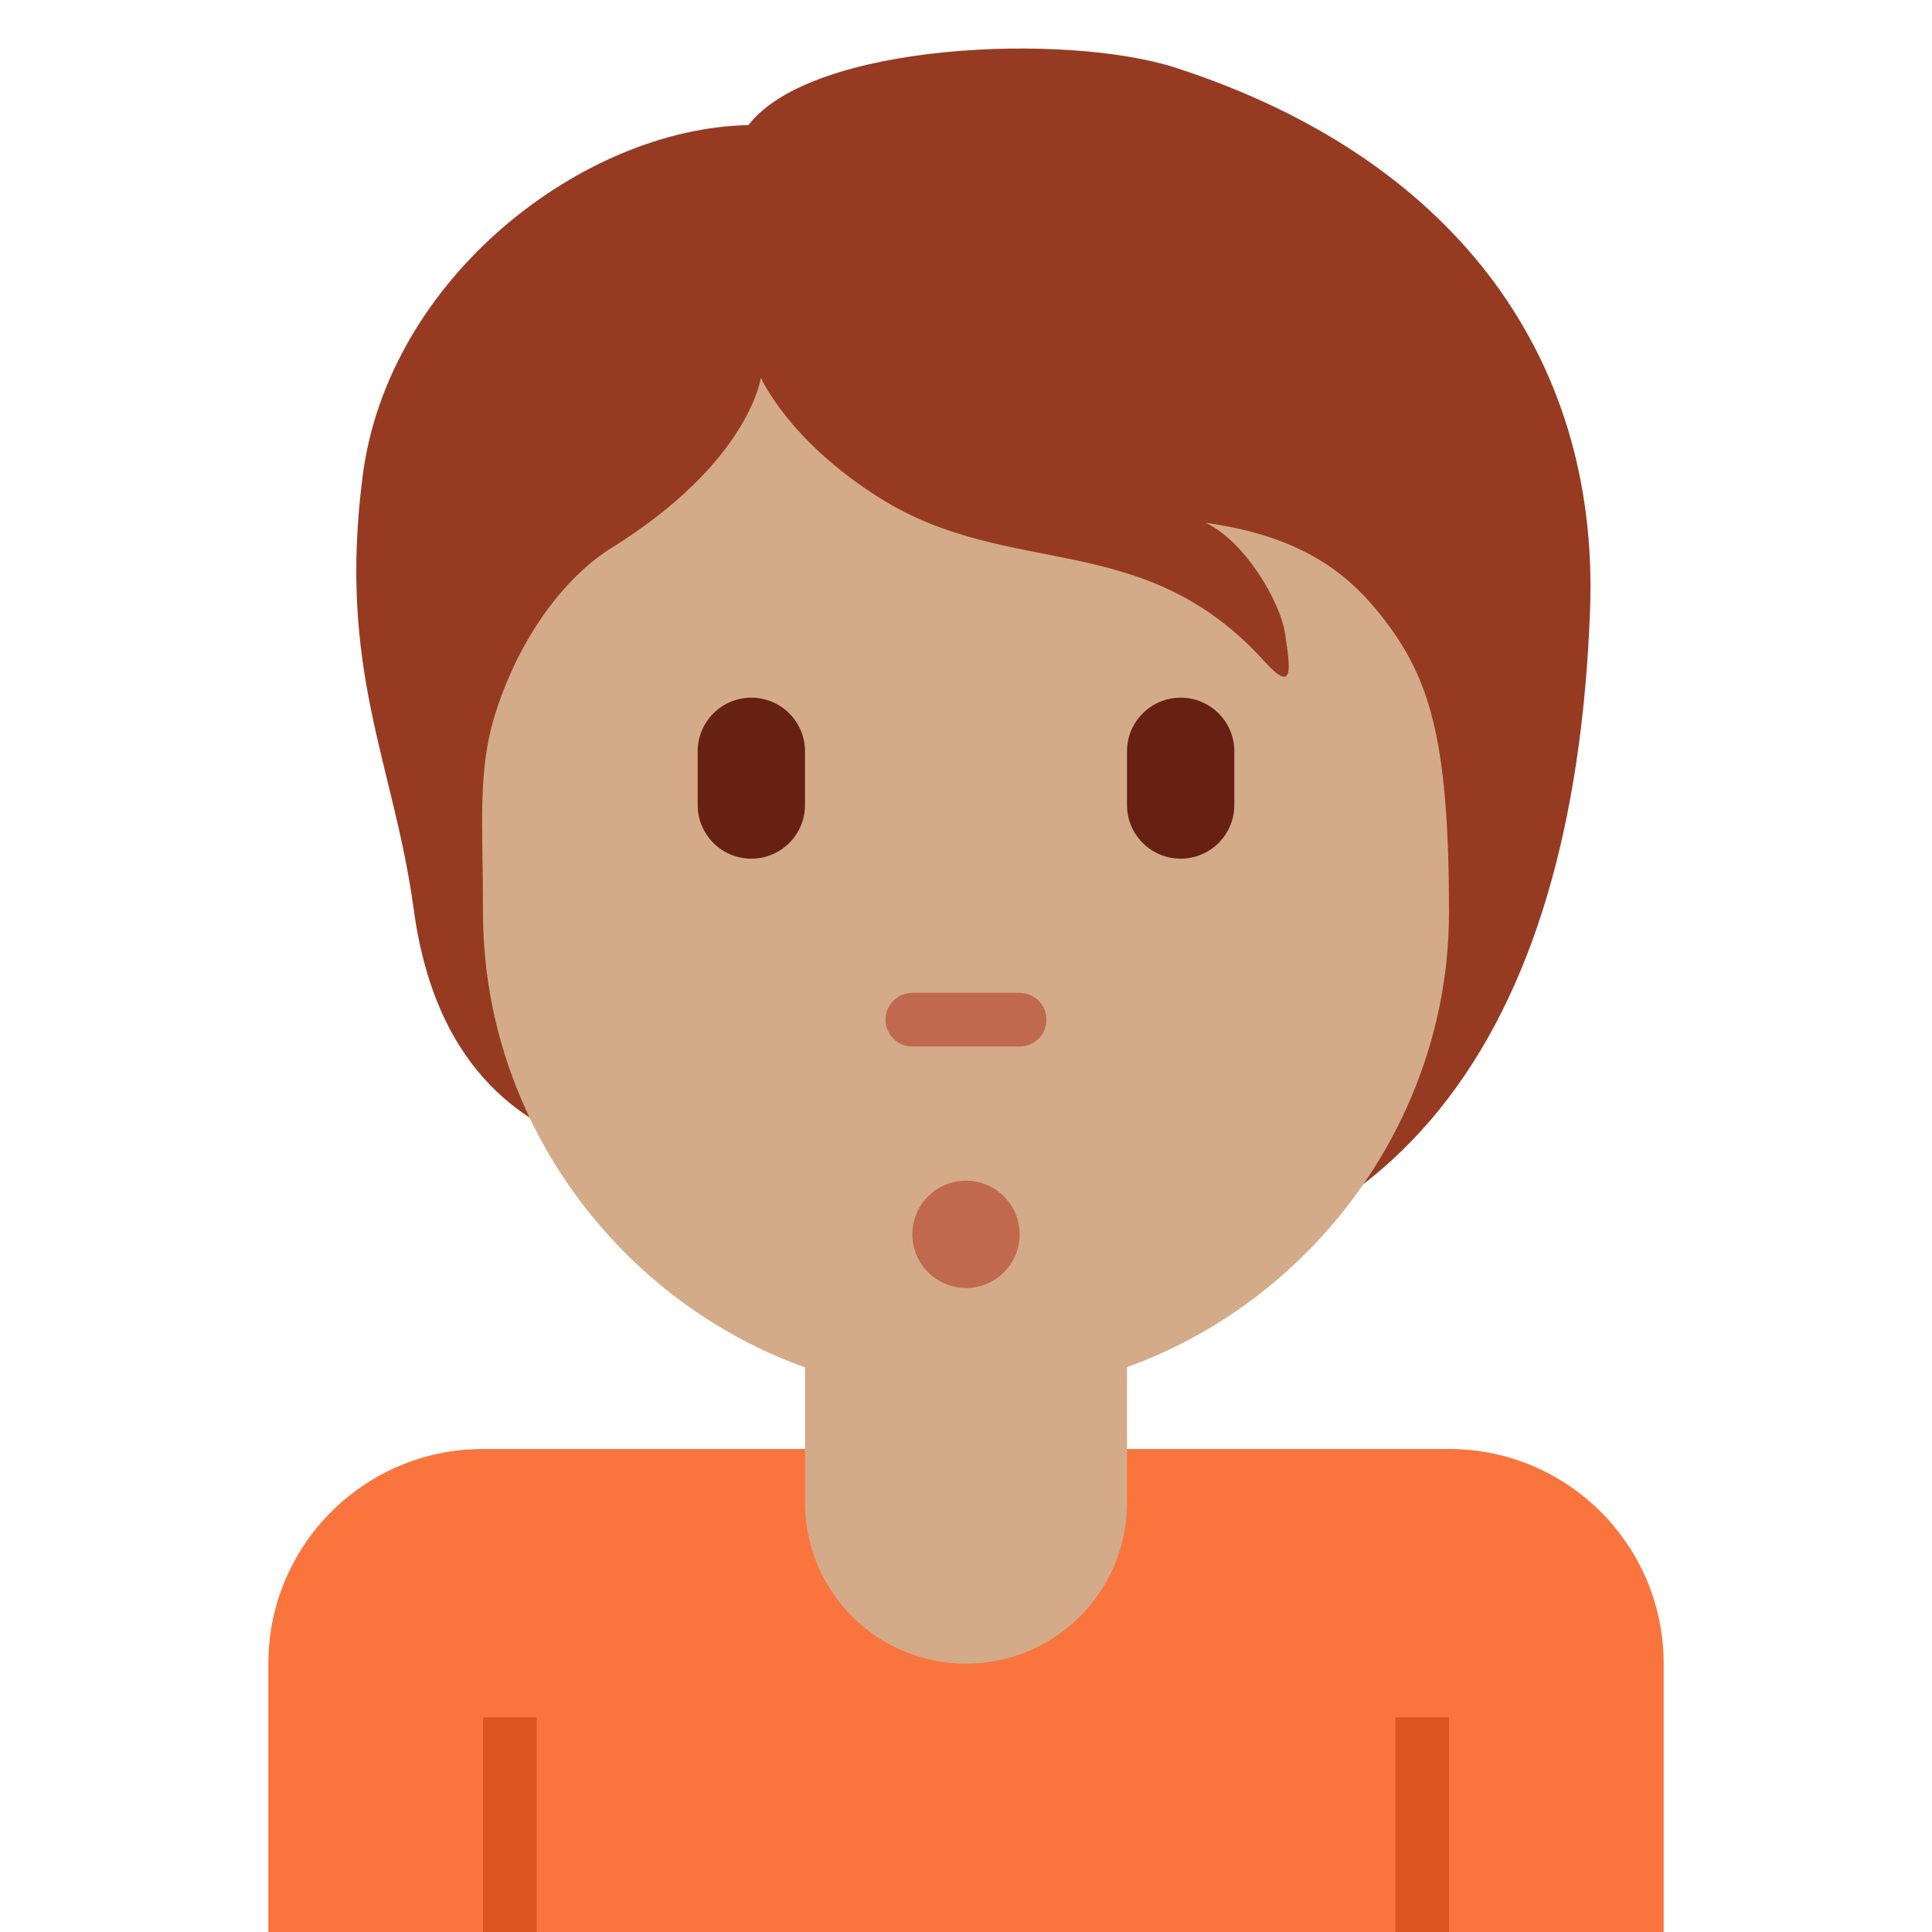
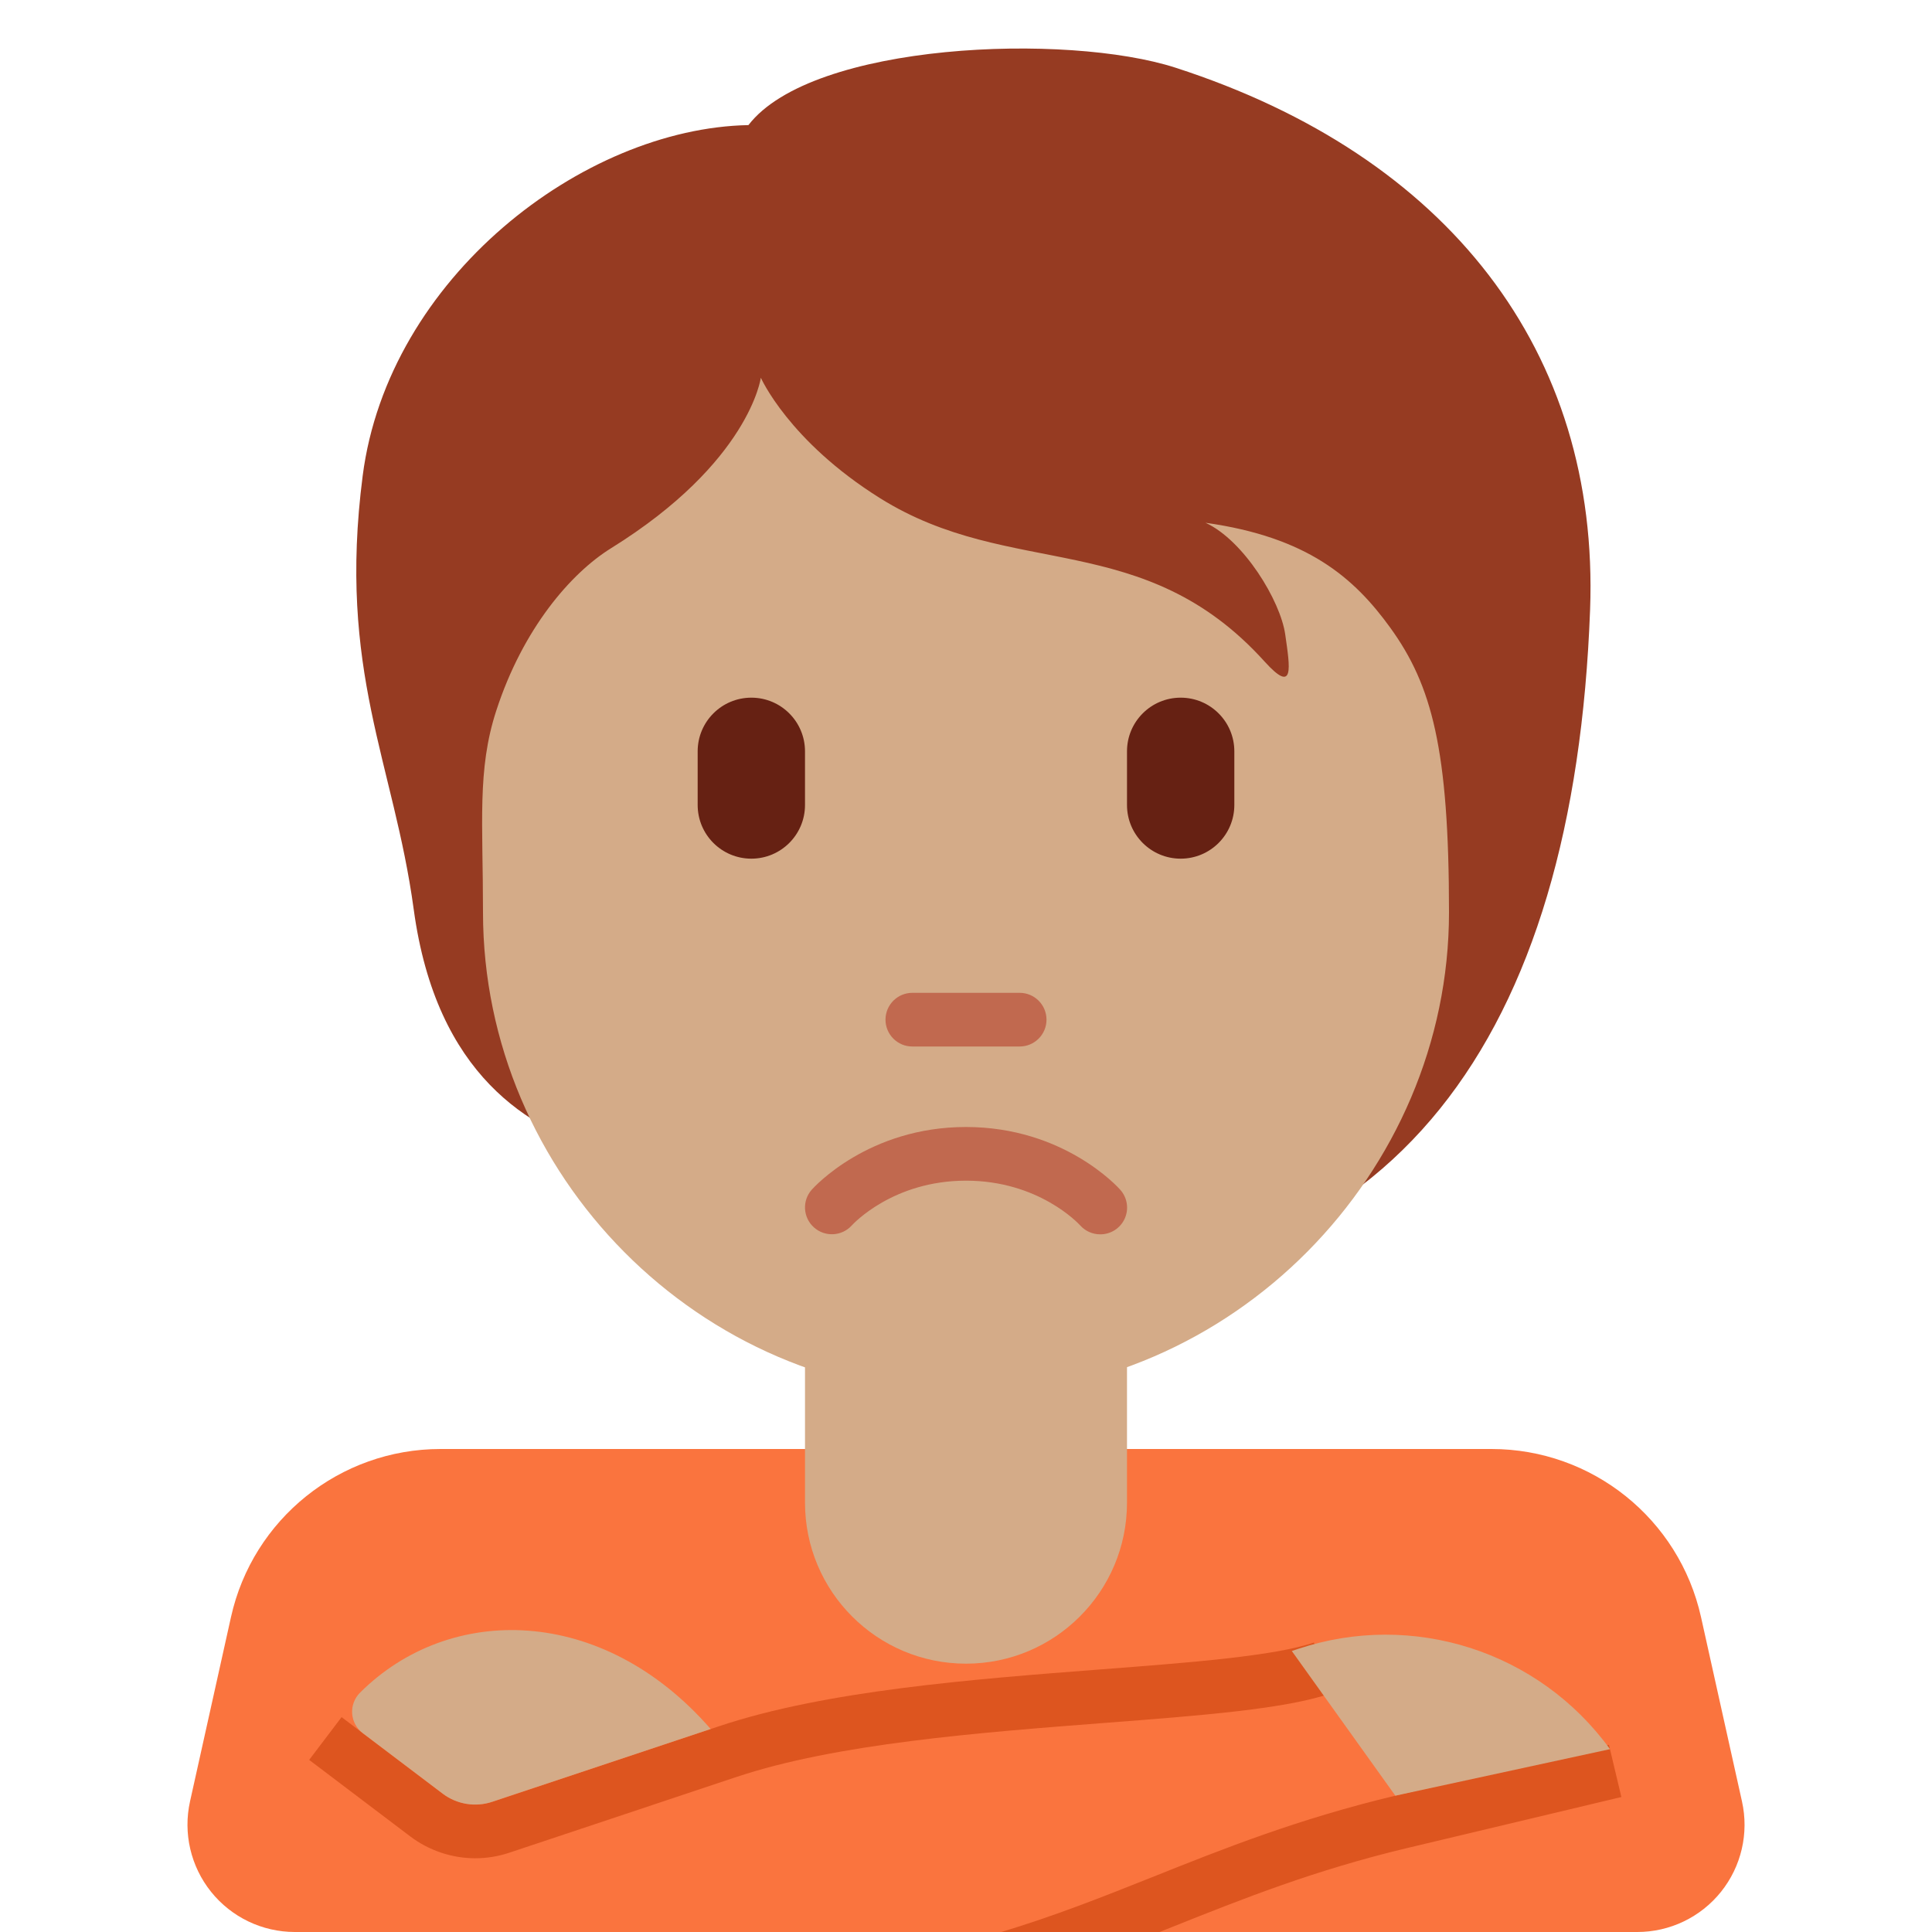
<svg xmlns="http://www.w3.org/2000/svg" viewBox="0 0 36 36">
-   <path fill="#FA743E" d="M27 27H9c-2.209 0-4 1.791-4 4v5h26v-5c0-2.209-1.791-4-4-4z" />
-   <path fill="#DD551F" d="M9 32h1v4H9zm17 0h1v4h-1z" />
-   <path fill="#963B22" d="M21.906 1.262c-2.02-.654-6.772-.475-7.96 1.069-3.089.059-6.713 2.851-7.188 6.535-.47 3.645.578 5.338.951 8.079.422 3.106 2.168 4.099 3.564 4.515C13.281 24.114 15.415 24 19 24c7 0 10.334-4.684 10.629-12.639.178-4.812-2.645-8.456-7.723-10.099z" />
-   <path fill="#D4AB88" d="M15 22v6c0 1.657 1.343 3 3 3s3-1.343 3-3v-6h-6z" />
-   <path fill="#D4AB88" d="M25.909 11.701c-.677-.938-1.545-1.693-3.446-1.96.713.327 1.396 1.455 1.485 2.079.089.624.178 1.129-.386.505-2.26-2.499-4.722-1.515-7.162-3.041-1.704-1.066-2.223-2.246-2.223-2.246s-.208 1.574-2.792 3.178c-.749.465-1.643 1.5-2.139 3.03C8.889 14.345 9 15.325 9 17c0 4.889 4.029 9 9 9s9-4.147 9-9c0-3.041-.319-4.229-1.091-5.299z" />
-   <circle fill="#C1694F" cx="18" cy="23" r="1" />
-   <path fill="#662113" d="M14 16c-.552 0-1-.448-1-1v-1c0-.552.448-1 1-1s1 .448 1 1v1c0 .552-.448 1-1 1zm8 0c-.552 0-1-.448-1-1v-1c0-.552.448-1 1-1s1 .448 1 1v1c0 .552-.448 1-1 1z" />
-   <path fill="#C1694F" d="M19 19.5h-2c-.276 0-.5-.224-.5-.5s.224-.5.5-.5h2c.276 0 .5.224.5.5s-.224.5-.5.5z" />
+   <path fill="#FA743E" d="M31.696 30.132A4 4 0 0 0 27.791 27H8.209a4 4 0 0 0-3.905 3.132l-.763 3.434A2 2 0 0 0 5.493 36h25.014a1.998 1.998 0 0 0 1.952-2.434l-.763-3.434z" />
+   <path fill="#DD551F" d="M26 33.46c-1.802.43-3.184.98-4.538 1.521-.923.368-1.822.724-2.808 1.02h2.95l.246-.098c1.303-.52 2.65-1.058 4.382-1.47l3.98-.948-.232-.973-3.98.948zM8.854 34.626c-.434 0-.863-.145-1.208-.406l-1.885-1.427.604-.797 1.885 1.427c.26.196.616.252.921.152l4.224-1.408c1.988-.666 4.718-.876 7.126-1.061 1.661-.127 3.229-.248 3.962-.5l.326.945c-.854.294-2.41.414-4.212.552-2.35.181-5.015.385-6.885 1.012l-4.226 1.409a2 2 0 0 1-.632.102z" />
+   <path fill="#D4AB88" d="M6.707 31.542a.5.5 0 0 0 .052.752l1.491 1.129a.998.998 0 0 0 .92.151l4.072-1.357c-2.019-2.318-4.868-2.341-6.535-.675zM30 32.593a5.162 5.162 0 0 0-5.815-1.867l-.114.038L26 33.46l4-.867c0-.001-.001-.001 0 0z" />
+   <path fill="#963B22" d="M29.629 11.361c.178-4.812-2.645-8.456-7.723-10.099-2.02-.654-6.772-.475-7.96 1.069-3.089.059-6.713 2.851-7.188 6.535-.47 3.645.578 5.338.951 8.079.422 3.106 2.168 4.099 3.564 4.515C13.281 24.114 15.415 24 19 24c7 0 10.334-4.684 10.629-12.639z" />
+   <path fill="#D4AB88" d="M15 22v6a3 3 0 1 0 6 0v-6h-6z" />
+   <path fill="#D4AB88" d="M25.909 11.701c-.677-.938-1.545-1.693-3.446-1.96.713.327 1.396 1.455 1.485 2.079s.178 1.129-.386.505c-2.26-2.499-4.722-1.515-7.162-3.041-1.704-1.066-2.223-2.246-2.223-2.246s-.208 1.574-2.792 3.178c-.749.465-1.643 1.5-2.139 3.03C8.889 14.345 9 15.325 9 17c0 4.889 4.029 9 9 9s9-4.147 9-9c0-3.041-.319-4.229-1.091-5.299z" />
+   <path fill="#C1694F" d="M20.5 23a.5.5 0 0 1-.373-.167C20.088 22.79 19.346 22 18 22c-1.354 0-2.097.8-2.128.834a.501.501 0 0 1-.705.037.498.498 0 0 1-.042-.702C15.168 22.121 16.181 21 18 21s2.832 1.121 2.874 1.169A.498.498 0 0 1 20.5 23zM19 19.5h-2a.5.5 0 0 1 0-1h2a.5.5 0 0 1 0 1z" />
+   <path fill="#662113" d="M14 16a1 1 0 0 1-1-1v-1a1 1 0 0 1 2 0v1a1 1 0 0 1-1 1zM22 16a1 1 0 0 1-1-1v-1a1 1 0 0 1 2 0v1a1 1 0 0 1-1 1z" />
</svg>
